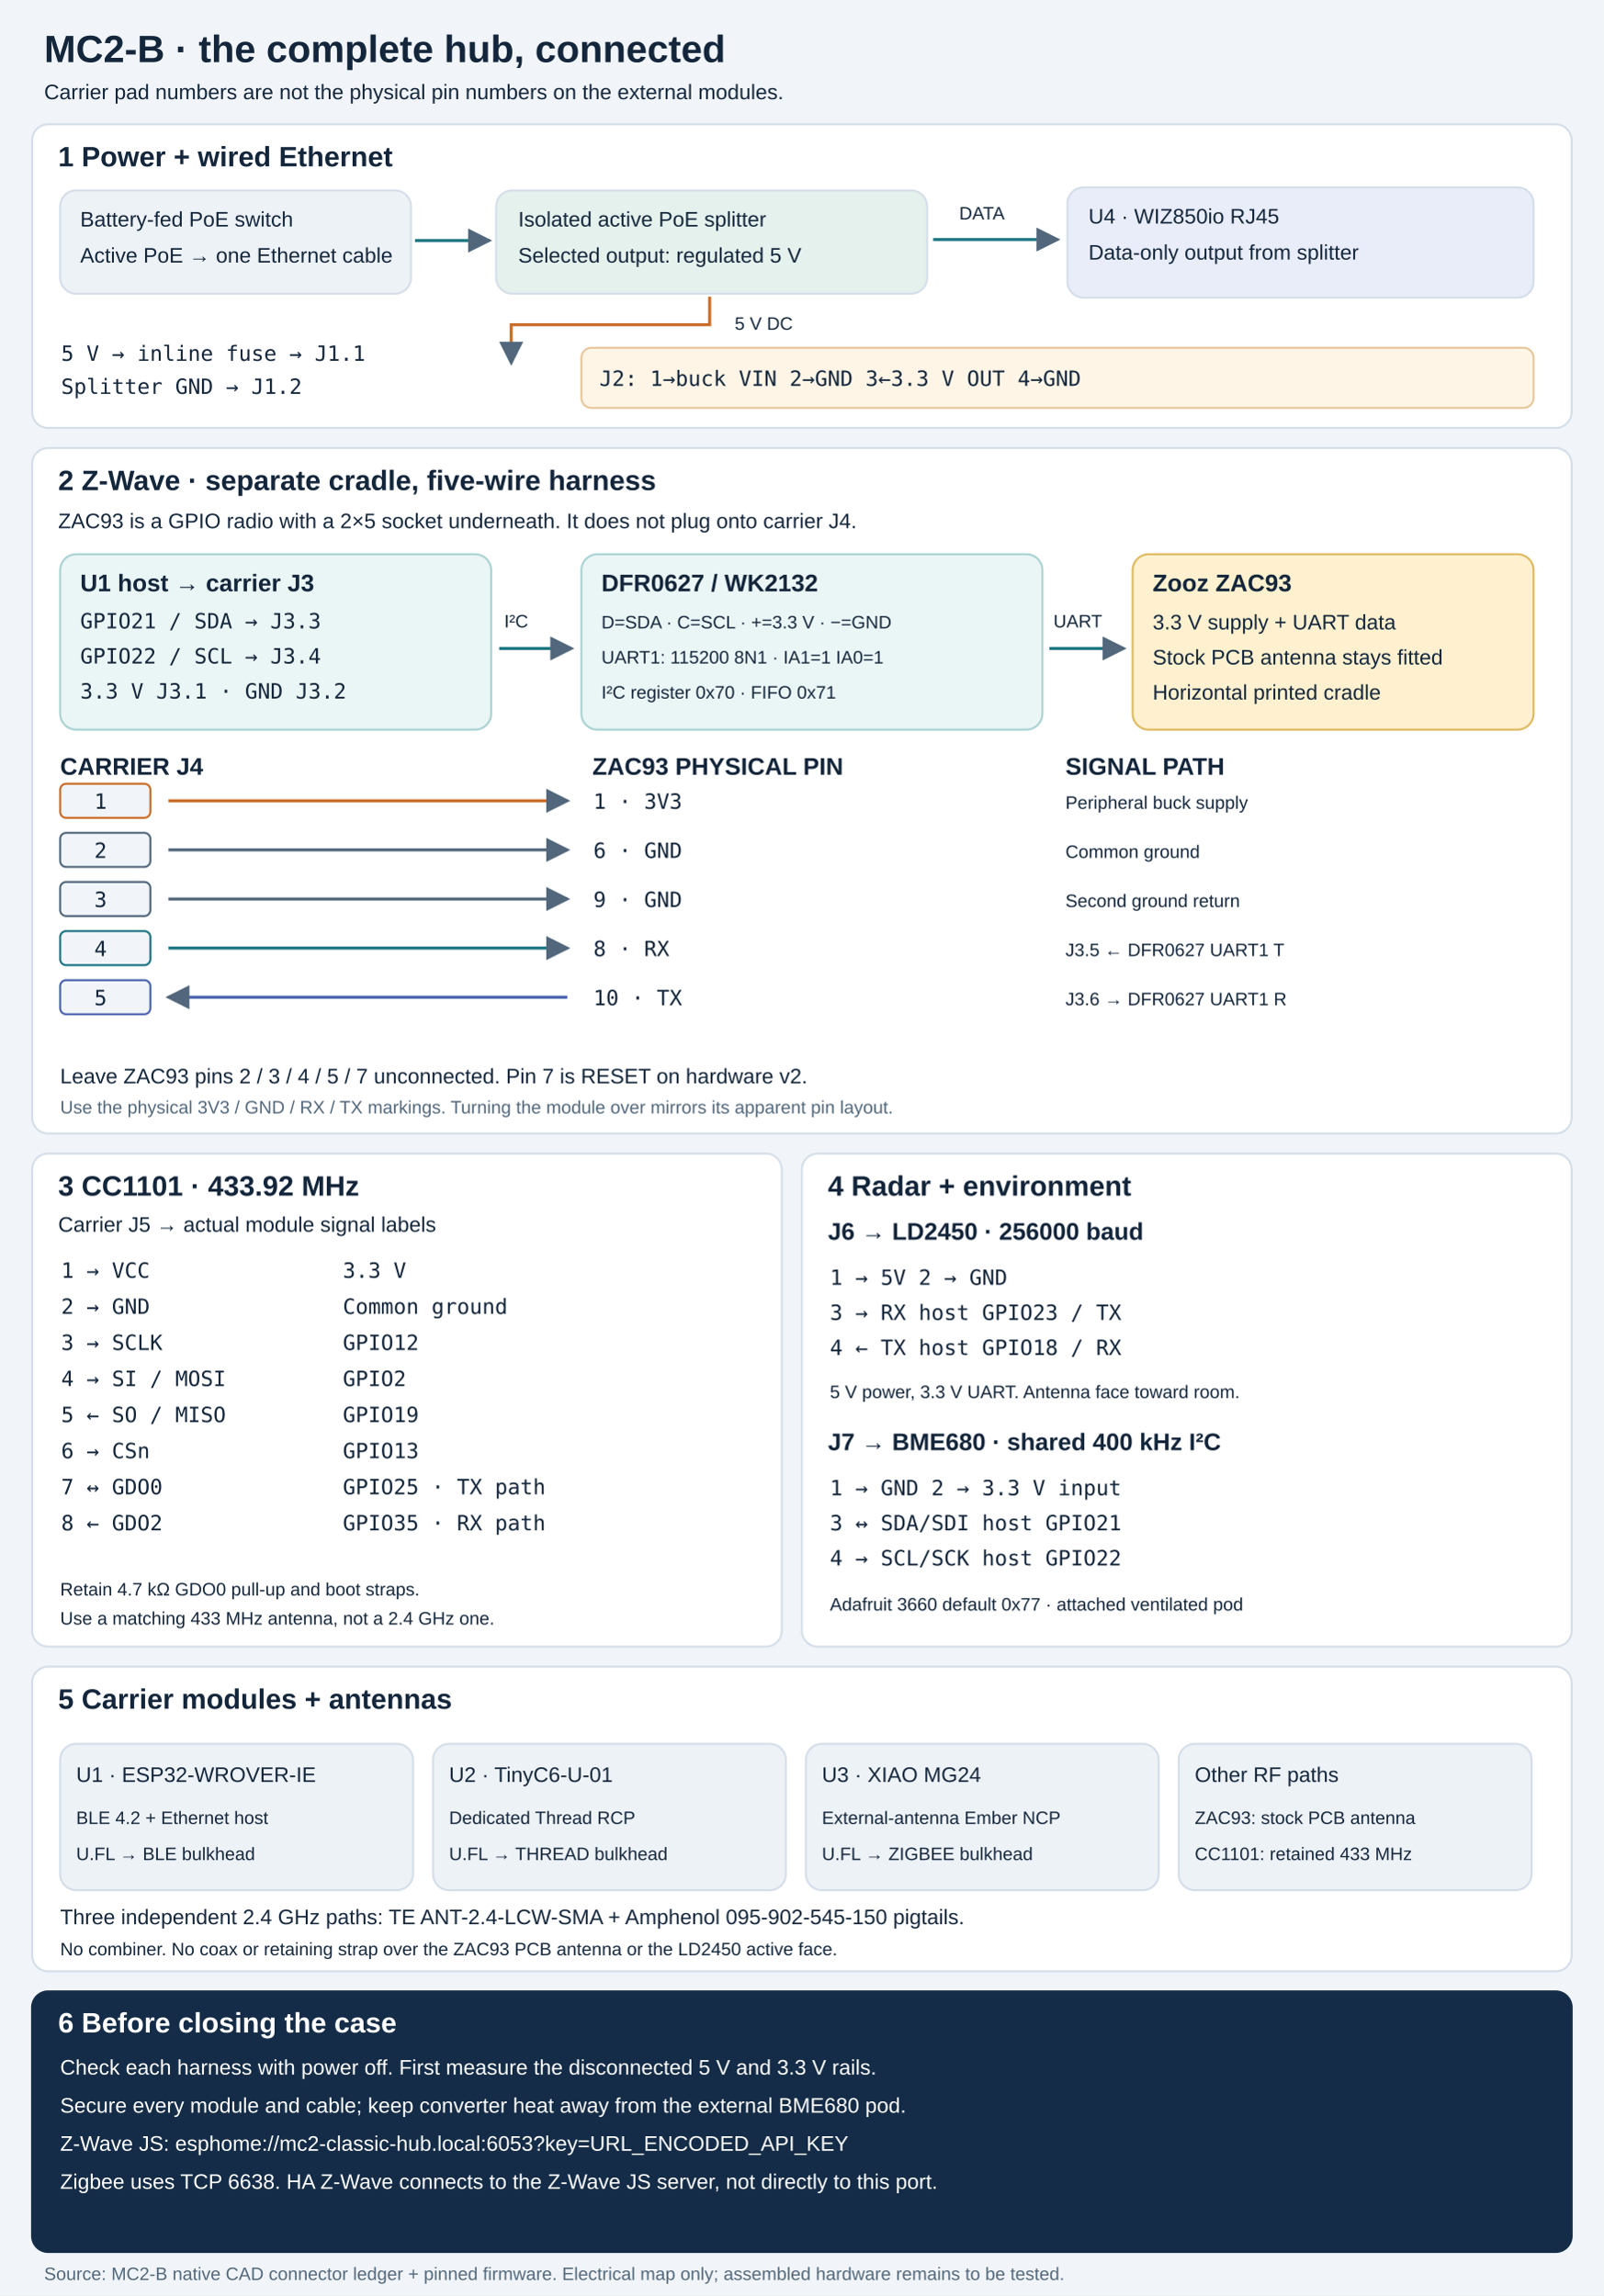
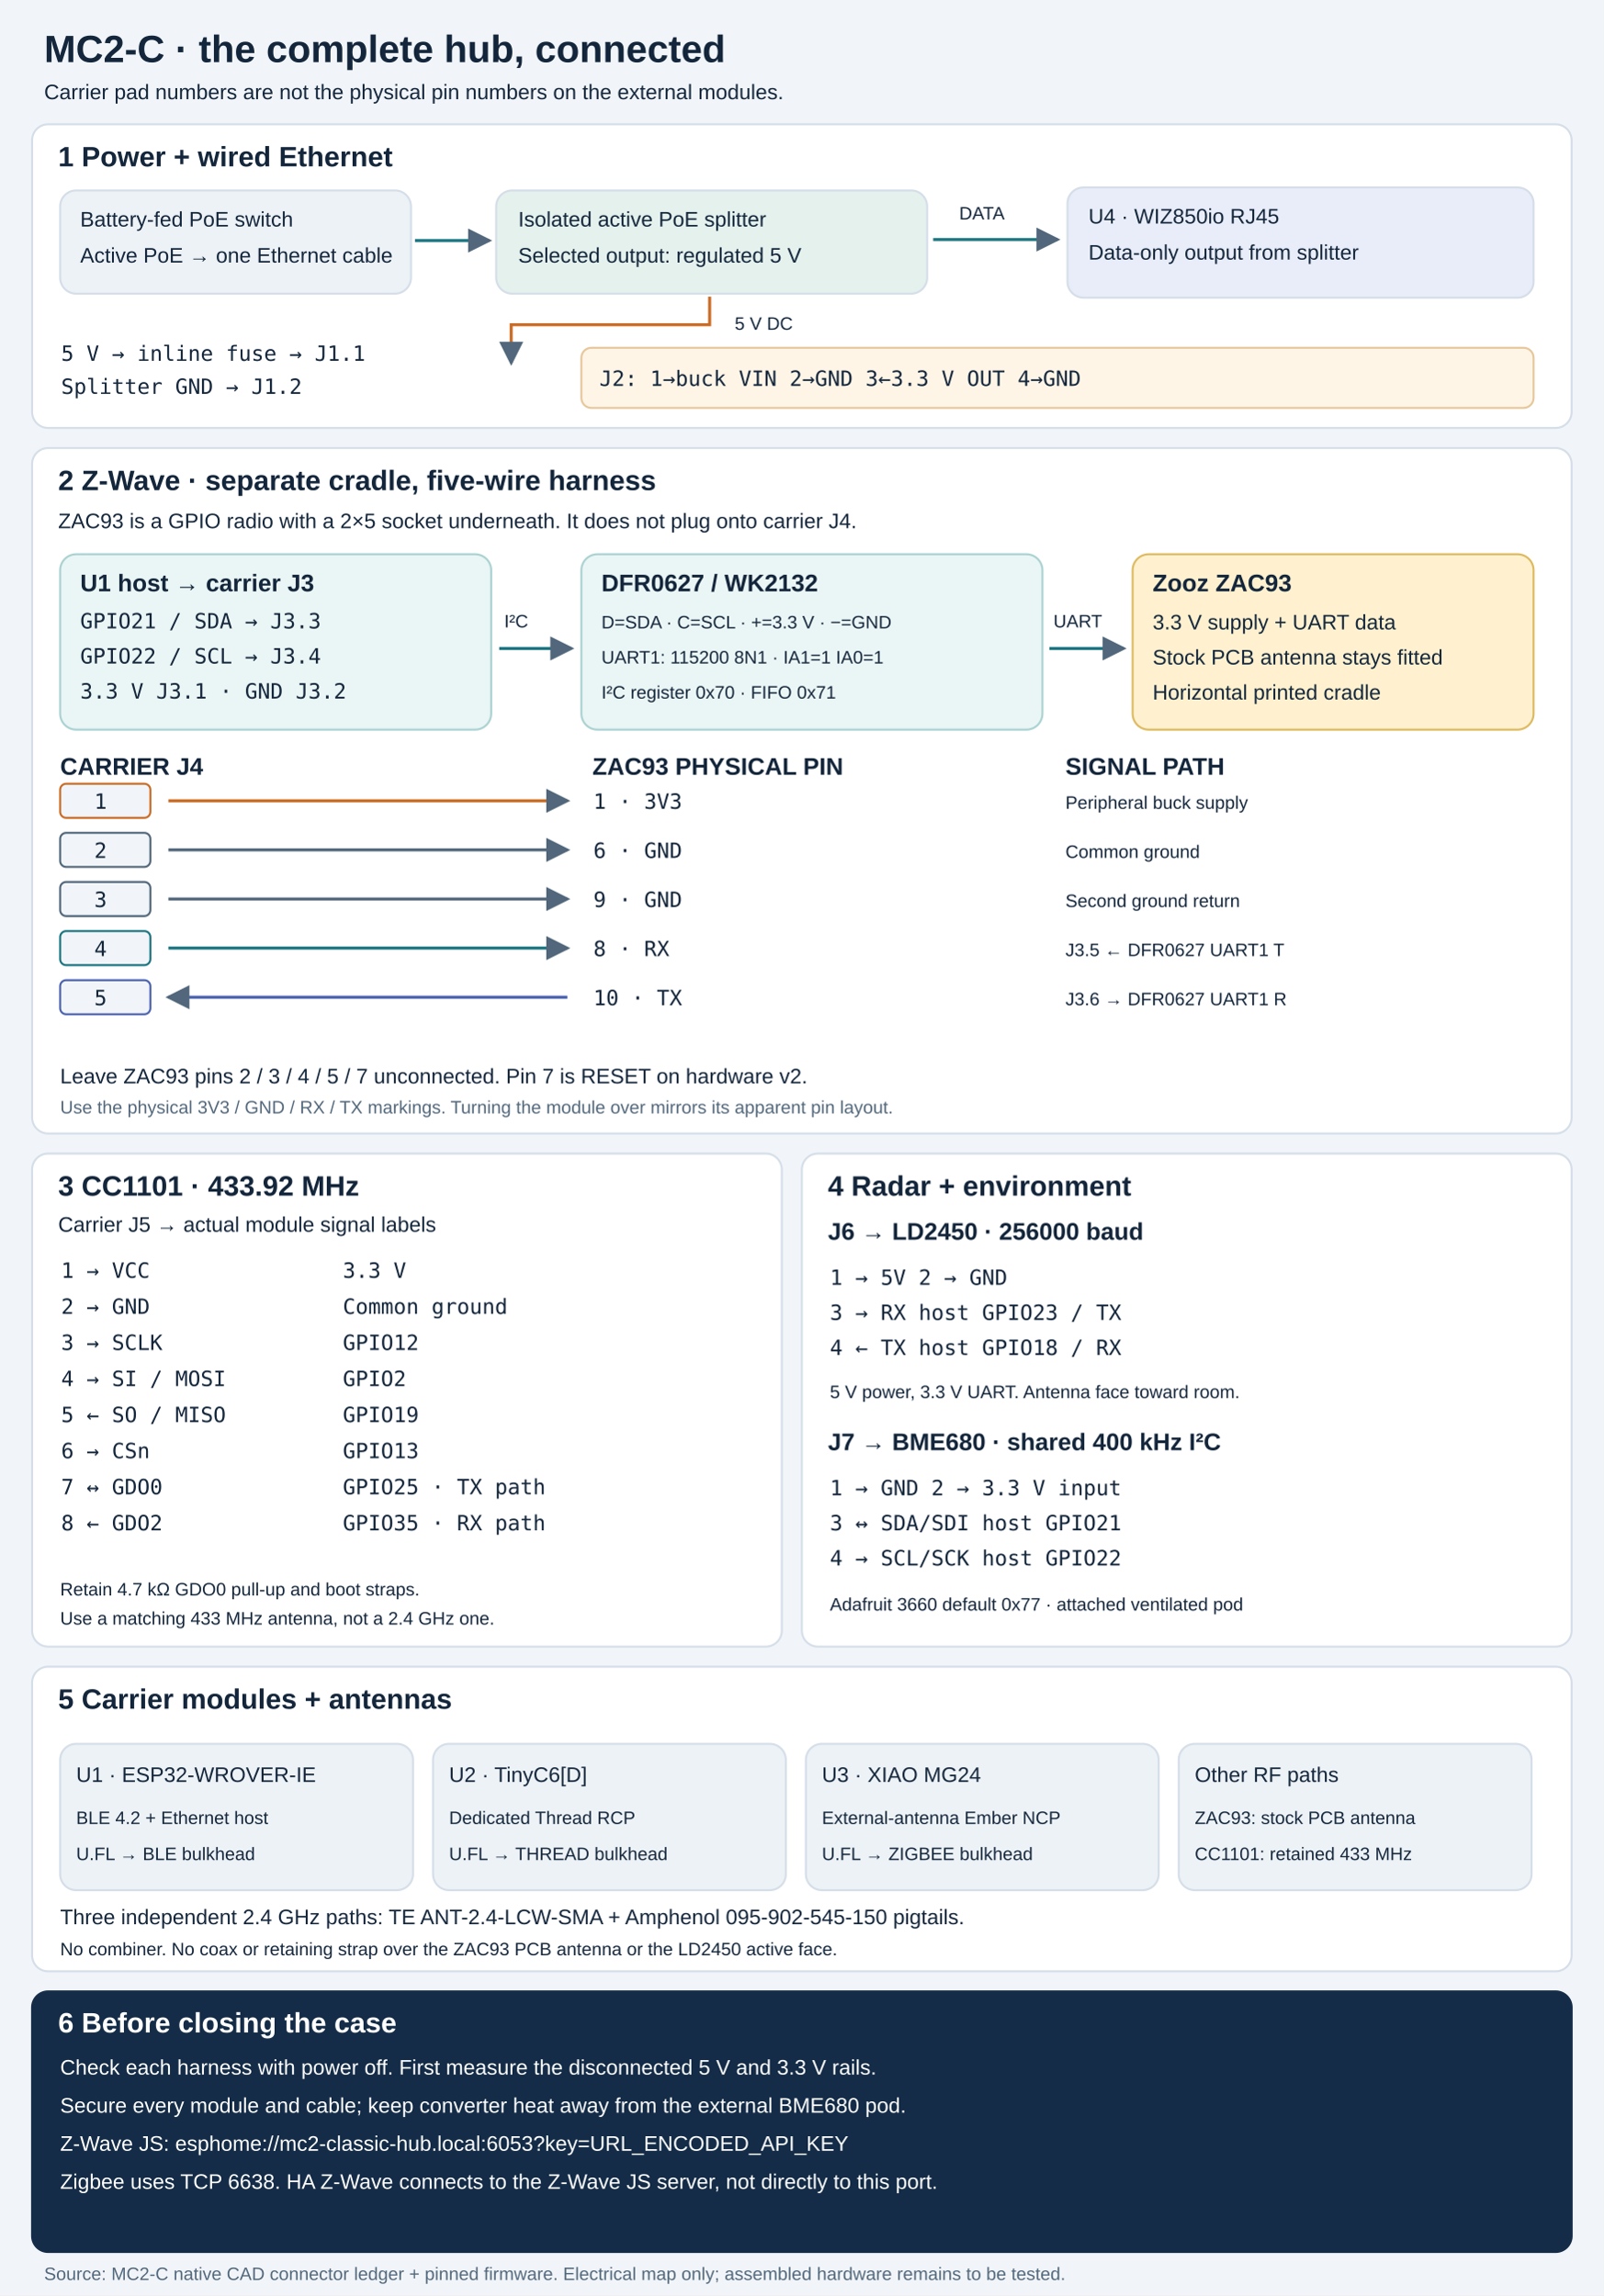
<svg xmlns="http://www.w3.org/2000/svg" width="1600" height="2290" viewBox="0 0 1600 2290" role="img" aria-labelledby="title desc">
  <defs>
    <marker id="arrow" markerWidth="8" markerHeight="8" refX="7" refY="4" orient="auto-start-reverse">
      <path d="M0 0 L8 4 L0 8Z" fill="#52677b" />
    </marker>
  </defs>
  <rect width="1600" height="2290" fill="#f1f5f9" />
  <style>text{font-family:Arial,Helvetica,sans-serif;fill:#14263b}.title{font-size:38px;font-weight:700}.section{font-size:28px;font-weight:700}.label{font-size:24px;font-weight:700}.body{font-size:21px}.small{font-size:18px}.mono{font-family:Menlo,Consolas,monospace;font-size:21px}.muted{fill:#52677b}.white{fill:white}</style>
-   <text x="44" y="62" class="title">MC2-B · the complete hub, connected</text>
+   <text x="44" y="62" class="title">MC2-C · the complete hub, connected</text>
  <text x="44" y="99" class="body">Carrier pad numbers are not the physical pin numbers on the external modules.</text>
  <rect x="32" y="124" width="1536" height="303" rx="16" fill="#fff" stroke="#d5dee8" stroke-width="2" />
  <text x="58" y="166" class="section">1  Power + wired Ethernet</text>
  <rect x="60" y="190" width="350" height="103" rx="16" fill="#edf2f7" stroke="#d5dee8" stroke-width="2" />
  <text x="80" y="226" class="body">Battery-fed PoE switch</text>
  <text x="80" y="262" class="body">Active PoE → one Ethernet cable</text>
  <rect x="495" y="190" width="430" height="103" rx="16" fill="#e4f1ed" stroke="#d5dee8" stroke-width="2" />
  <text x="517" y="226" class="body">Isolated active PoE splitter</text>
  <text x="517" y="262" class="body">Selected output: regulated 5 V</text>
  <path d="M414 240 L488 240" fill="none" stroke="#1a7480" stroke-width="3" marker-end="url(#arrow)" />
  <rect x="1065" y="187" width="465" height="110" rx="16" fill="#e8edf9" stroke="#d5dee8" stroke-width="2" />
  <text x="1086" y="223" class="body">U4 · WIZ850io RJ45</text>
  <text x="1086" y="259" class="body">Data-only output from splitter</text>
  <path d="M931 239 L1055 239" fill="none" stroke="#1a7480" stroke-width="3" marker-end="url(#arrow)" />
  <text x="957" y="219" class="small">DATA</text>
  <polyline points="708,296 708,324 510,324 510,362" fill="none" stroke="#c96b25" stroke-width="3" marker-end="url(#arrow)" />
  <text x="733" y="329" class="small">5 V DC</text>
  <text x="61" y="360" class="mono">5 V → inline fuse → J1.1</text>
  <text x="61" y="393" class="mono">Splitter GND → J1.2</text>
  <rect x="580" y="347" width="950" height="60" rx="10" fill="#fff5e7" stroke="#e6c79b" stroke-width="2" />
  <text x="598" y="385" class="mono">J2: 1→buck VIN   2→GND   3←3.3 V OUT   4→GND</text>
  <rect x="32" y="447" width="1536" height="684" rx="16" fill="#fff" stroke="#d5dee8" stroke-width="2" />
  <text x="58" y="489" class="section">2  Z-Wave · separate cradle, five-wire harness</text>
  <text x="58" y="527" class="body">ZAC93 is a GPIO radio with a 2×5 socket underneath. It does not plug onto carrier J4.</text>
  <rect x="60" y="553" width="430" height="175" rx="16" fill="#eaf5f5" stroke="#abd2d2" stroke-width="2" />
  <text x="80" y="590" class="label">U1 host → carrier J3</text>
  <text x="80" y="627" class="mono">GPIO21 / SDA → J3.3</text>
  <text x="80" y="662" class="mono">GPIO22 / SCL → J3.4</text>
  <text x="80" y="697" class="mono">3.3 V J3.1 · GND J3.2</text>
  <rect x="580" y="553" width="460" height="175" rx="16" fill="#eaf5f5" stroke="#abd2d2" stroke-width="2" />
  <text x="600" y="590" class="label">DFR0627 / WK2132</text>
  <text x="600" y="627" class="small">D=SDA · C=SCL · +=3.3 V · −=GND</text>
  <text x="600" y="662" class="small">UART1: 115200 8N1 · IA1=1 IA0=1</text>
  <text x="600" y="697" class="small">I²C register 0x70 · FIFO 0x71</text>
  <path d="M498 647 L570 647" fill="none" stroke="#1a7480" stroke-width="3" marker-end="url(#arrow)" />
  <text x="503" y="626" class="small">I²C</text>
  <rect x="1130" y="553" width="400" height="175" rx="16" fill="#fff1cf" stroke="#ddba61" stroke-width="2" />
  <text x="1150" y="590" class="label">Zooz ZAC93</text>
  <text x="1150" y="628" class="body">3.3 V supply + UART data</text>
  <text x="1150" y="663" class="body">Stock PCB antenna stays fitted</text>
  <text x="1150" y="698" class="body">Horizontal printed cradle</text>
  <path d="M1047 647 L1121 647" fill="none" stroke="#1a7480" stroke-width="3" marker-end="url(#arrow)" />
  <text x="1051" y="626" class="small">UART</text>
  <text x="60" y="773" class="label">CARRIER J4</text>
  <text x="591" y="773" class="label">ZAC93 PHYSICAL PIN</text>
  <text x="1063" y="773" class="label">SIGNAL PATH</text>
  <rect x="60" y="782" width="90" height="34" rx="6" fill="#f1f5f9" stroke="#c96b25" stroke-width="2" />
  <text x="94" y="807" class="mono">1</text>
  <path d="M168 799 L566 799" fill="none" stroke="#c96b25" stroke-width="3" marker-end="url(#arrow)" />
  <text x="592" y="807" class="mono">1 · 3V3</text>
  <text x="1063" y="807" class="small">Peripheral buck supply</text>
  <rect x="60" y="831" width="90" height="34" rx="6" fill="#f1f5f9" stroke="#52677b" stroke-width="2" />
  <text x="94" y="856" class="mono">2</text>
  <path d="M168 848 L566 848" fill="none" stroke="#52677b" stroke-width="3" marker-end="url(#arrow)" />
  <text x="592" y="856" class="mono">6 · GND</text>
  <text x="1063" y="856" class="small">Common ground</text>
  <rect x="60" y="880" width="90" height="34" rx="6" fill="#f1f5f9" stroke="#52677b" stroke-width="2" />
  <text x="94" y="905" class="mono">3</text>
  <path d="M168 897 L566 897" fill="none" stroke="#52677b" stroke-width="3" marker-end="url(#arrow)" />
  <text x="592" y="905" class="mono">9 · GND</text>
  <text x="1063" y="905" class="small">Second ground return</text>
  <rect x="60" y="929" width="90" height="34" rx="6" fill="#f1f5f9" stroke="#1a7480" stroke-width="2" />
  <text x="94" y="954" class="mono">4</text>
  <path d="M168 946 L566 946" fill="none" stroke="#1a7480" stroke-width="3" marker-end="url(#arrow)" />
  <text x="592" y="954" class="mono">8 · RX</text>
  <text x="1063" y="954" class="small">J3.5 ← DFR0627 UART1 T</text>
  <rect x="60" y="978" width="90" height="34" rx="6" fill="#f1f5f9" stroke="#4b62ae" stroke-width="2" />
  <text x="94" y="1003" class="mono">5</text>
  <path d="M566 995 L168 995" fill="none" stroke="#4b62ae" stroke-width="3" marker-end="url(#arrow)" />
  <text x="592" y="1003" class="mono">10 · TX</text>
  <text x="1063" y="1003" class="small">J3.6 → DFR0627 UART1 R</text>
  <text x="60" y="1081" class="body">Leave ZAC93 pins 2 / 3 / 4 / 5 / 7 unconnected. Pin 7 is RESET on hardware v2.</text>
  <text x="60" y="1111" class="small muted">Use the physical 3V3 / GND / RX / TX markings. Turning the module over mirrors its apparent pin layout.</text>
  <rect x="32" y="1151" width="748" height="492" rx="16" fill="#fff" stroke="#d5dee8" stroke-width="2" />
  <rect x="800" y="1151" width="768" height="492" rx="16" fill="#fff" stroke="#d5dee8" stroke-width="2" />
  <text x="58" y="1193" class="section">3  CC1101 · 433.92 MHz</text>
  <text x="58" y="1229" class="body">Carrier J5 → actual module signal labels</text>
  <text x="61" y="1275" class="mono">1 → VCC</text>
  <text x="342" y="1275" class="mono">3.3 V</text>
  <text x="61" y="1311" class="mono">2 → GND</text>
  <text x="342" y="1311" class="mono">Common ground</text>
  <text x="61" y="1347" class="mono">3 → SCLK</text>
  <text x="342" y="1347" class="mono">GPIO12</text>
  <text x="61" y="1383" class="mono">4 → SI / MOSI</text>
  <text x="342" y="1383" class="mono">GPIO2</text>
  <text x="61" y="1419" class="mono">5 ← SO / MISO</text>
  <text x="342" y="1419" class="mono">GPIO19</text>
  <text x="61" y="1455" class="mono">6 → CSn</text>
  <text x="342" y="1455" class="mono">GPIO13</text>
  <text x="61" y="1491" class="mono">7 ↔ GDO0</text>
  <text x="342" y="1491" class="mono">GPIO25 · TX path</text>
  <text x="61" y="1527" class="mono">8 ← GDO2</text>
  <text x="342" y="1527" class="mono">GPIO35 · RX path</text>
  <text x="60" y="1592" class="small">Retain 4.7 kΩ GDO0 pull-up and boot straps.</text>
  <text x="60" y="1621" class="small">Use a matching 433 MHz antenna, not a 2.4 GHz one.</text>
  <text x="826" y="1193" class="section">4  Radar + environment</text>
  <text x="826" y="1237" class="label">J6 → LD2450 · 256000 baud</text>
  <text x="828" y="1282" class="mono">1 → 5V      2 → GND</text>
  <text x="828" y="1317" class="mono">3 → RX      host GPIO23 / TX</text>
  <text x="828" y="1352" class="mono">4 ← TX      host GPIO18 / RX</text>
  <text x="828" y="1395" class="small">5 V power, 3.3 V UART. Antenna face toward room.</text>
  <text x="826" y="1447" class="label">J7 → BME680 · shared 400 kHz I²C</text>
  <text x="828" y="1492" class="mono">1 → GND     2 → 3.3 V input</text>
  <text x="828" y="1527" class="mono">3 ↔ SDA/SDI  host GPIO21</text>
  <text x="828" y="1562" class="mono">4 → SCL/SCK  host GPIO22</text>
  <text x="828" y="1607" class="small">Adafruit 3660 default 0x77 · attached ventilated pod</text>
  <rect x="32" y="1663" width="1536" height="304" rx="16" fill="#fff" stroke="#d5dee8" stroke-width="2" />
  <text x="58" y="1705" class="section">5  Carrier modules + antennas</text>
  <rect x="60" y="1740" width="352" height="146" rx="16" fill="#edf2f7" stroke="#d5dee8" stroke-width="2" />
  <text x="76" y="1778" class="body">U1 · ESP32-WROVER-IE</text>
  <text x="76" y="1820" class="small">BLE 4.2 + Ethernet host</text>
  <text x="76" y="1856" class="small">U.FL → BLE bulkhead</text>
  <rect x="432" y="1740" width="352" height="146" rx="16" fill="#edf2f7" stroke="#d5dee8" stroke-width="2" />
-   <text x="448" y="1778" class="body">U2 · TinyC6-U-01</text>
+   <text x="448" y="1778" class="body">U2 · TinyC6[D]</text>
  <text x="448" y="1820" class="small">Dedicated Thread RCP</text>
  <text x="448" y="1856" class="small">U.FL → THREAD bulkhead</text>
  <rect x="804" y="1740" width="352" height="146" rx="16" fill="#edf2f7" stroke="#d5dee8" stroke-width="2" />
  <text x="820" y="1778" class="body">U3 · XIAO MG24</text>
  <text x="820" y="1820" class="small">External-antenna Ember NCP</text>
  <text x="820" y="1856" class="small">U.FL → ZIGBEE bulkhead</text>
  <rect x="1176" y="1740" width="352" height="146" rx="16" fill="#edf2f7" stroke="#d5dee8" stroke-width="2" />
  <text x="1192" y="1778" class="body">Other RF paths</text>
  <text x="1192" y="1820" class="small">ZAC93: stock PCB antenna</text>
  <text x="1192" y="1856" class="small">CC1101: retained 433 MHz</text>
  <text x="60" y="1920" class="body">Three independent 2.4 GHz paths: TE ANT-2.4-LCW-SMA + Amphenol 095-902-545-150 pigtails.</text>
  <text x="60" y="1951" class="small">No combiner. No coax or retaining strap over the ZAC93 PCB antenna or the LD2450 active face.</text>
  <rect x="32" y="1987" width="1536" height="260" rx="16" fill="#142c47" stroke="#142c47" stroke-width="2" />
  <text x="58" y="2028" class="section white">6  Before closing the case</text>
  <text x="60" y="2070" class="body white">Check each harness with power off. First measure the disconnected 5 V and 3.3 V rails.</text>
  <text x="60" y="2108" class="body white">Secure every module and cable; keep converter heat away from the external BME680 pod.</text>
  <text x="60" y="2146" class="body white">Z-Wave JS: esphome://mc2-classic-hub.local:6053?key=URL_ENCODED_API_KEY</text>
  <text x="60" y="2184" class="body white">Zigbee uses TCP 6638. HA Z-Wave connects to the Z-Wave JS server, not directly to this port.</text>
-   <text x="44" y="2275" class="small muted">Source: MC2-B native CAD connector ledger + pinned firmware. Electrical map only; assembled hardware remains to be tested.</text>
+   <text x="44" y="2275" class="small muted">Source: MC2-C native CAD connector ledger + pinned firmware. Electrical map only; assembled hardware remains to be tested.</text>
</svg>
